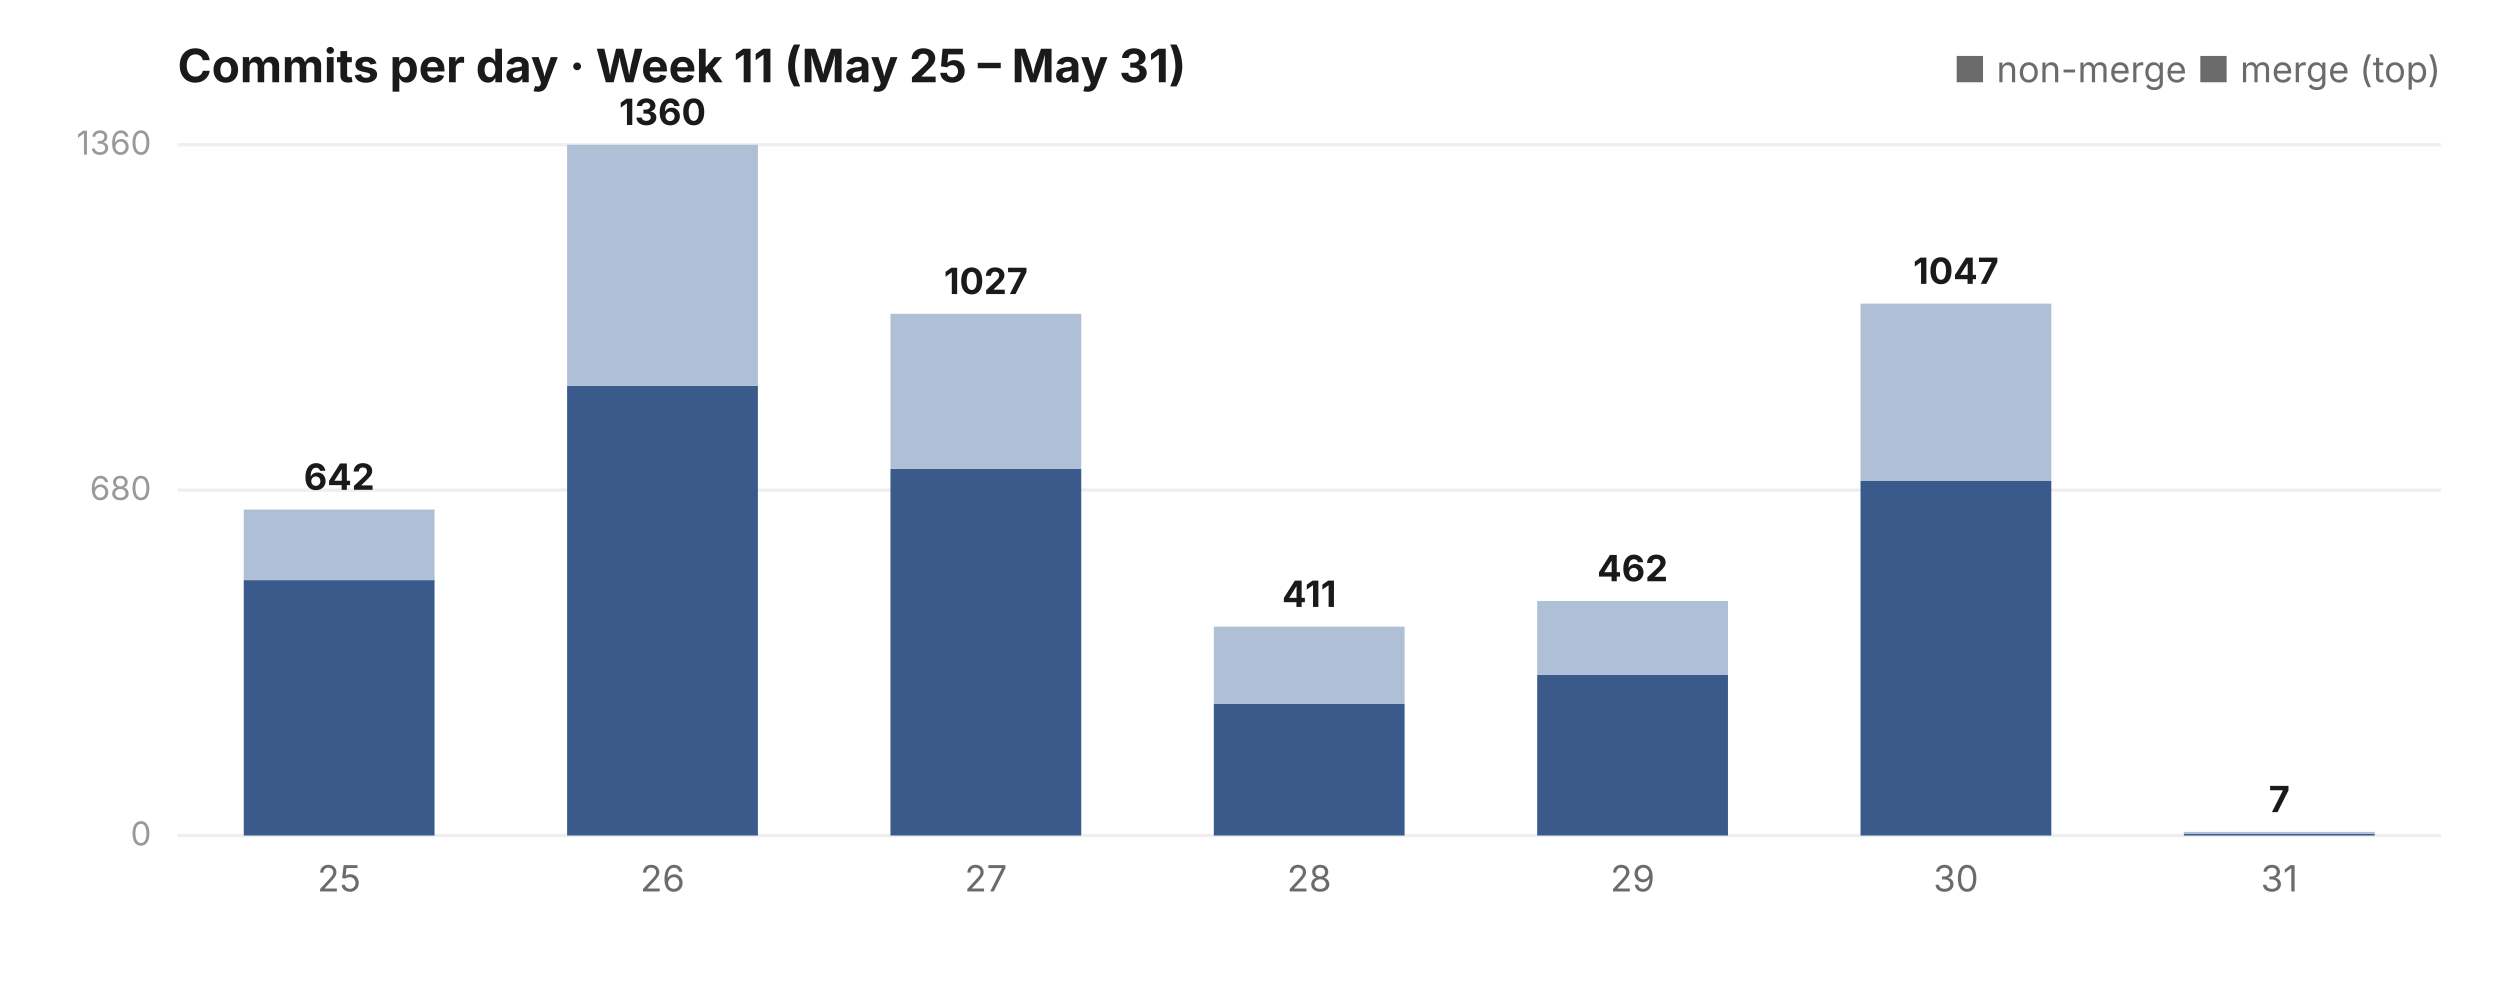
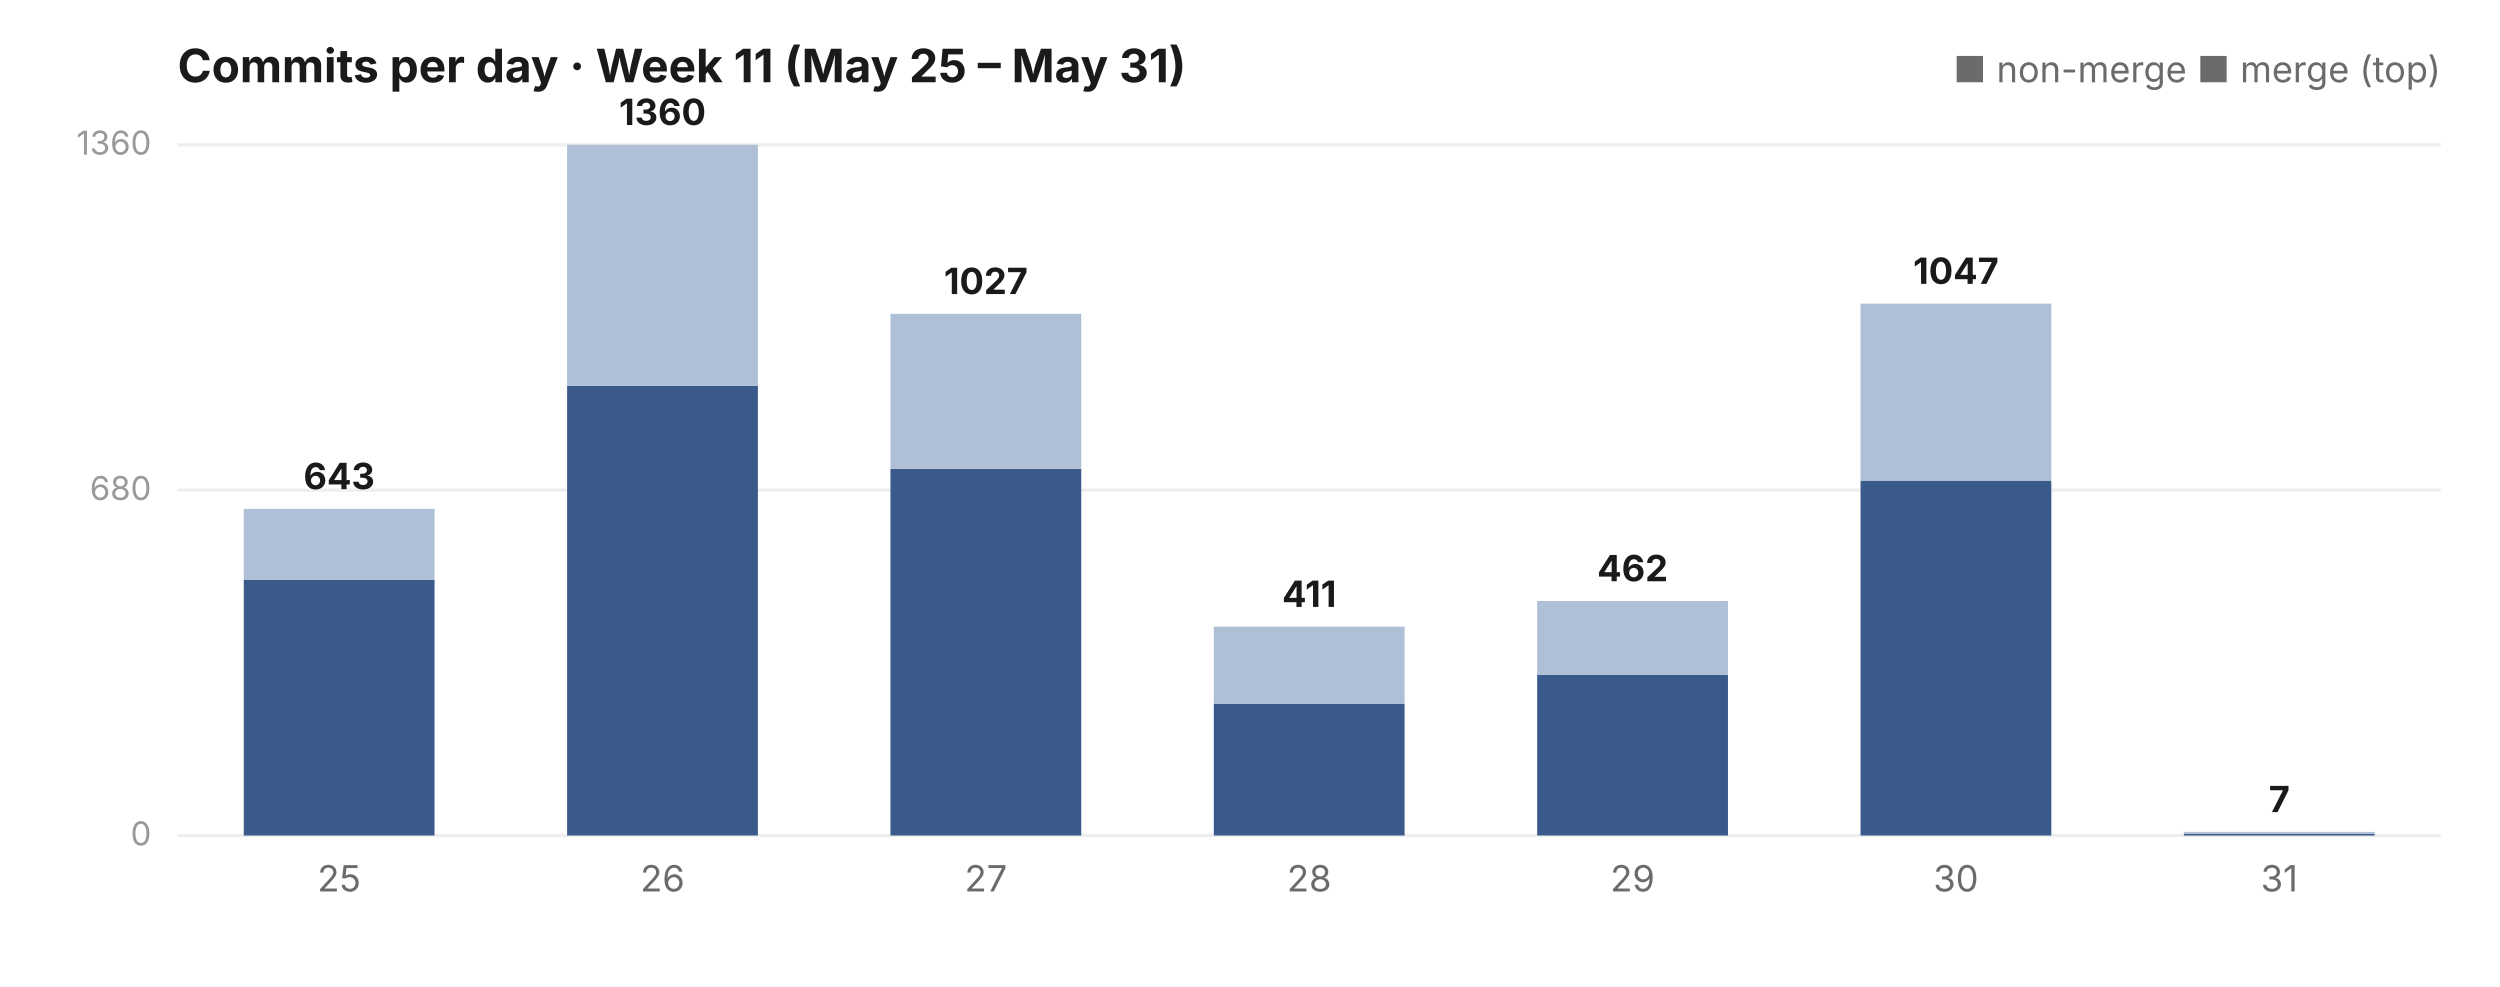
<svg xmlns="http://www.w3.org/2000/svg" viewBox="0 0 760 300" width="100%" style="font-family:-apple-system,Segoe UI,sans-serif;background:#fff;border:1px solid #e7e7e4;border-radius:8px">
  <text x="54" y="25" font-size="14" font-weight="700" fill="#1a1a1a">Commits per day · Week 11 (May 25 – May 31)</text>
  <text x="742" y="25" font-size="11" fill="#6b6b6b" text-anchor="end">■ non-merge ■ merge (top)</text>
  <line x1="54" y1="254.0" x2="742" y2="254.0" stroke="#eee" />
  <text x="46" y="257.0" font-size="10" fill="#999" text-anchor="end">0</text>
  <line x1="54" y1="149.0" x2="742" y2="149.0" stroke="#eee" />
  <text x="46" y="152.0" font-size="10" fill="#999" text-anchor="end">680</text>
  <line x1="54" y1="44.0" x2="742" y2="44.0" stroke="#eee" />
  <text x="46" y="47.0" font-size="10" fill="#999" text-anchor="end">1360</text>
  <rect x="74.1" y="176.3" width="58.0" height="77.7" fill="#3a5a8c" />
-   <rect x="74.1" y="154.9" width="58.0" height="21.5" fill="#aebfd6" />
+   <rect x="74.1" y="154.7" width="58.0" height="21.6" fill="#aebfd6" />
  <text x="103.1" y="271.0" font-size="11" fill="#6b6b6b" text-anchor="middle">25</text>
-   <text x="103.1" y="148.9" font-size="11" fill="#1a1a1a" text-anchor="middle" font-weight="700">642</text>
+   <text x="103.1" y="148.7" font-size="11" fill="#1a1a1a" text-anchor="middle" font-weight="700">643</text>
  <rect x="172.4" y="117.3" width="58.0" height="136.7" fill="#3a5a8c" />
  <rect x="172.4" y="44.0" width="58.0" height="73.3" fill="#aebfd6" />
  <text x="201.4" y="271.0" font-size="11" fill="#6b6b6b" text-anchor="middle">26</text>
  <text x="201.4" y="38.0" font-size="11" fill="#1a1a1a" text-anchor="middle" font-weight="700">1360</text>
  <rect x="270.7" y="142.5" width="58.0" height="111.5" fill="#3a5a8c" />
  <rect x="270.7" y="95.4" width="58.0" height="47.1" fill="#aebfd6" />
  <text x="299.7" y="271.0" font-size="11" fill="#6b6b6b" text-anchor="middle">27</text>
  <text x="299.7" y="89.4" font-size="11" fill="#1a1a1a" text-anchor="middle" font-weight="700">1027</text>
  <rect x="369.0" y="213.9" width="58.0" height="40.1" fill="#3a5a8c" />
  <rect x="369.0" y="190.5" width="58.0" height="23.3" fill="#aebfd6" />
  <text x="398.0" y="271.0" font-size="11" fill="#6b6b6b" text-anchor="middle">28</text>
  <text x="398.0" y="184.5" font-size="11" fill="#1a1a1a" text-anchor="middle" font-weight="700">411</text>
  <rect x="467.3" y="205.1" width="58.0" height="48.9" fill="#3a5a8c" />
  <rect x="467.3" y="182.7" width="58.0" height="22.4" fill="#aebfd6" />
  <text x="496.3" y="271.0" font-size="11" fill="#6b6b6b" text-anchor="middle">29</text>
  <text x="496.3" y="176.7" font-size="11" fill="#1a1a1a" text-anchor="middle" font-weight="700">462</text>
  <rect x="565.6" y="146.1" width="58.0" height="107.9" fill="#3a5a8c" />
  <rect x="565.6" y="92.3" width="58.0" height="53.7" fill="#aebfd6" />
  <text x="594.6" y="271.0" font-size="11" fill="#6b6b6b" text-anchor="middle">30</text>
  <text x="594.6" y="86.3" font-size="11" fill="#1a1a1a" text-anchor="middle" font-weight="700">1047</text>
  <rect x="663.9" y="253.5" width="58.0" height="0.5" fill="#3a5a8c" />
  <rect x="663.9" y="252.9" width="58.0" height="0.6" fill="#aebfd6" />
  <text x="692.9" y="271.0" font-size="11" fill="#6b6b6b" text-anchor="middle">31</text>
  <text x="692.9" y="246.9" font-size="11" fill="#1a1a1a" text-anchor="middle" font-weight="700">7</text>
</svg>
